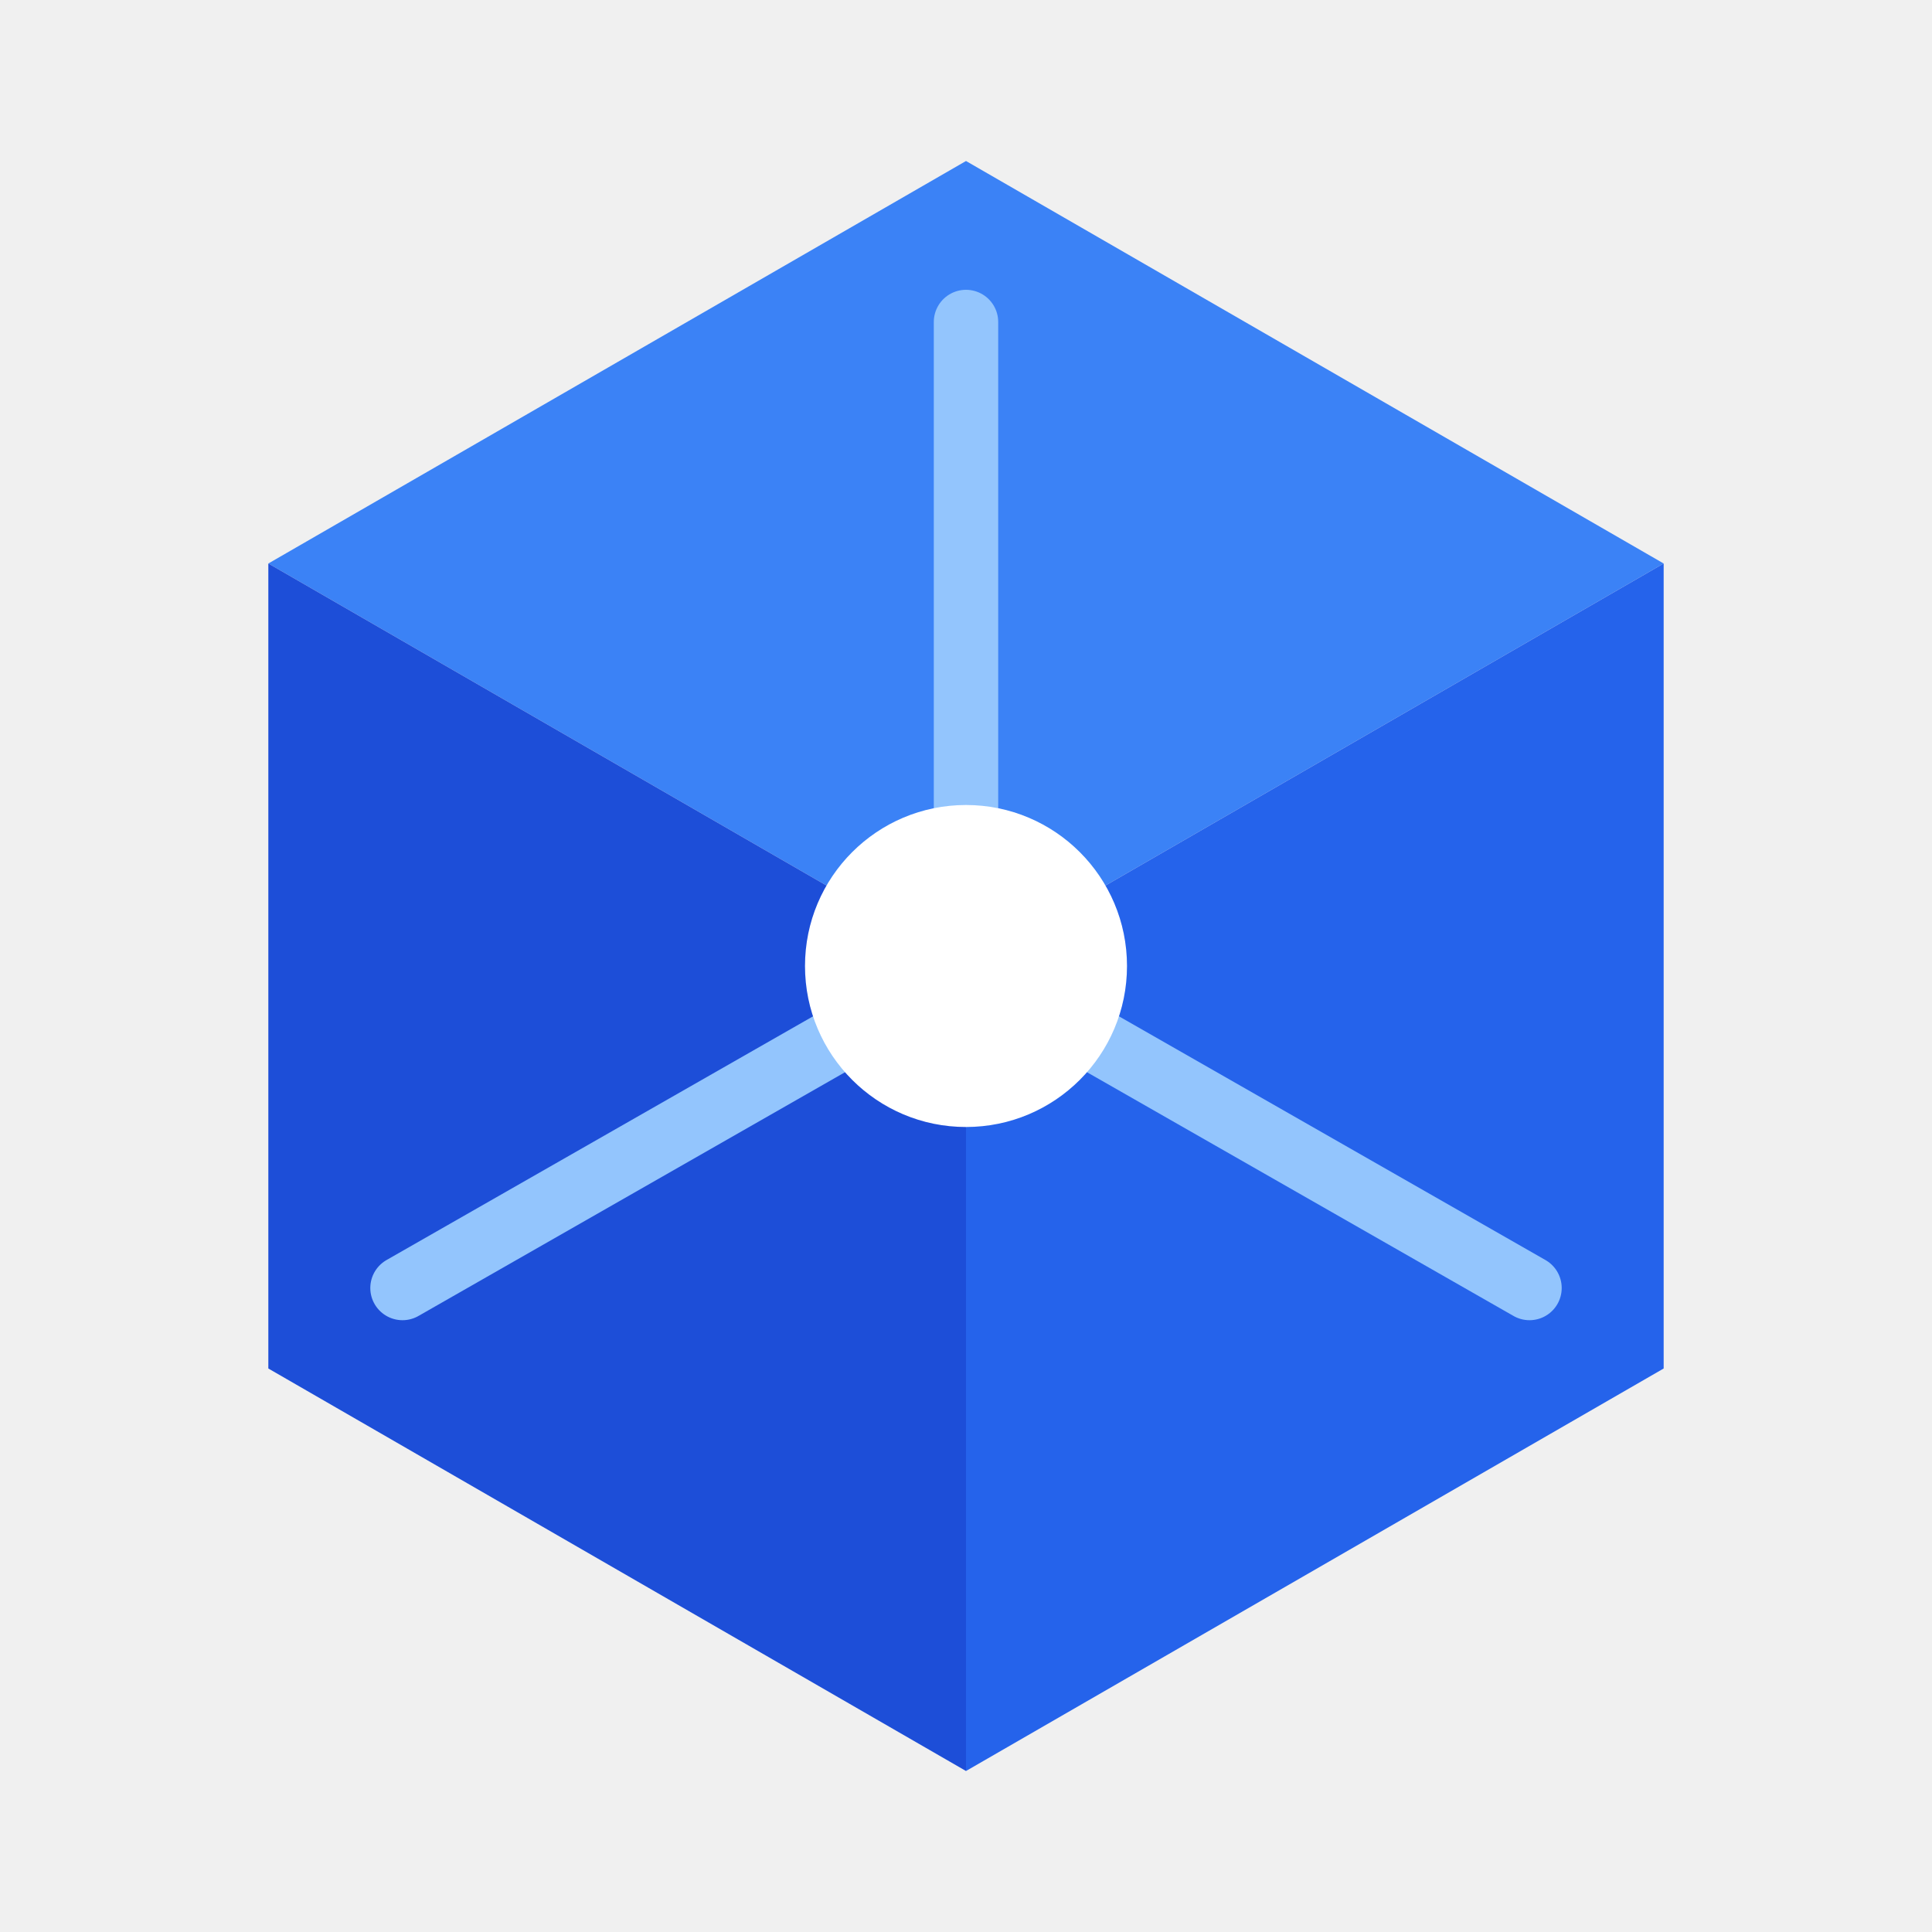
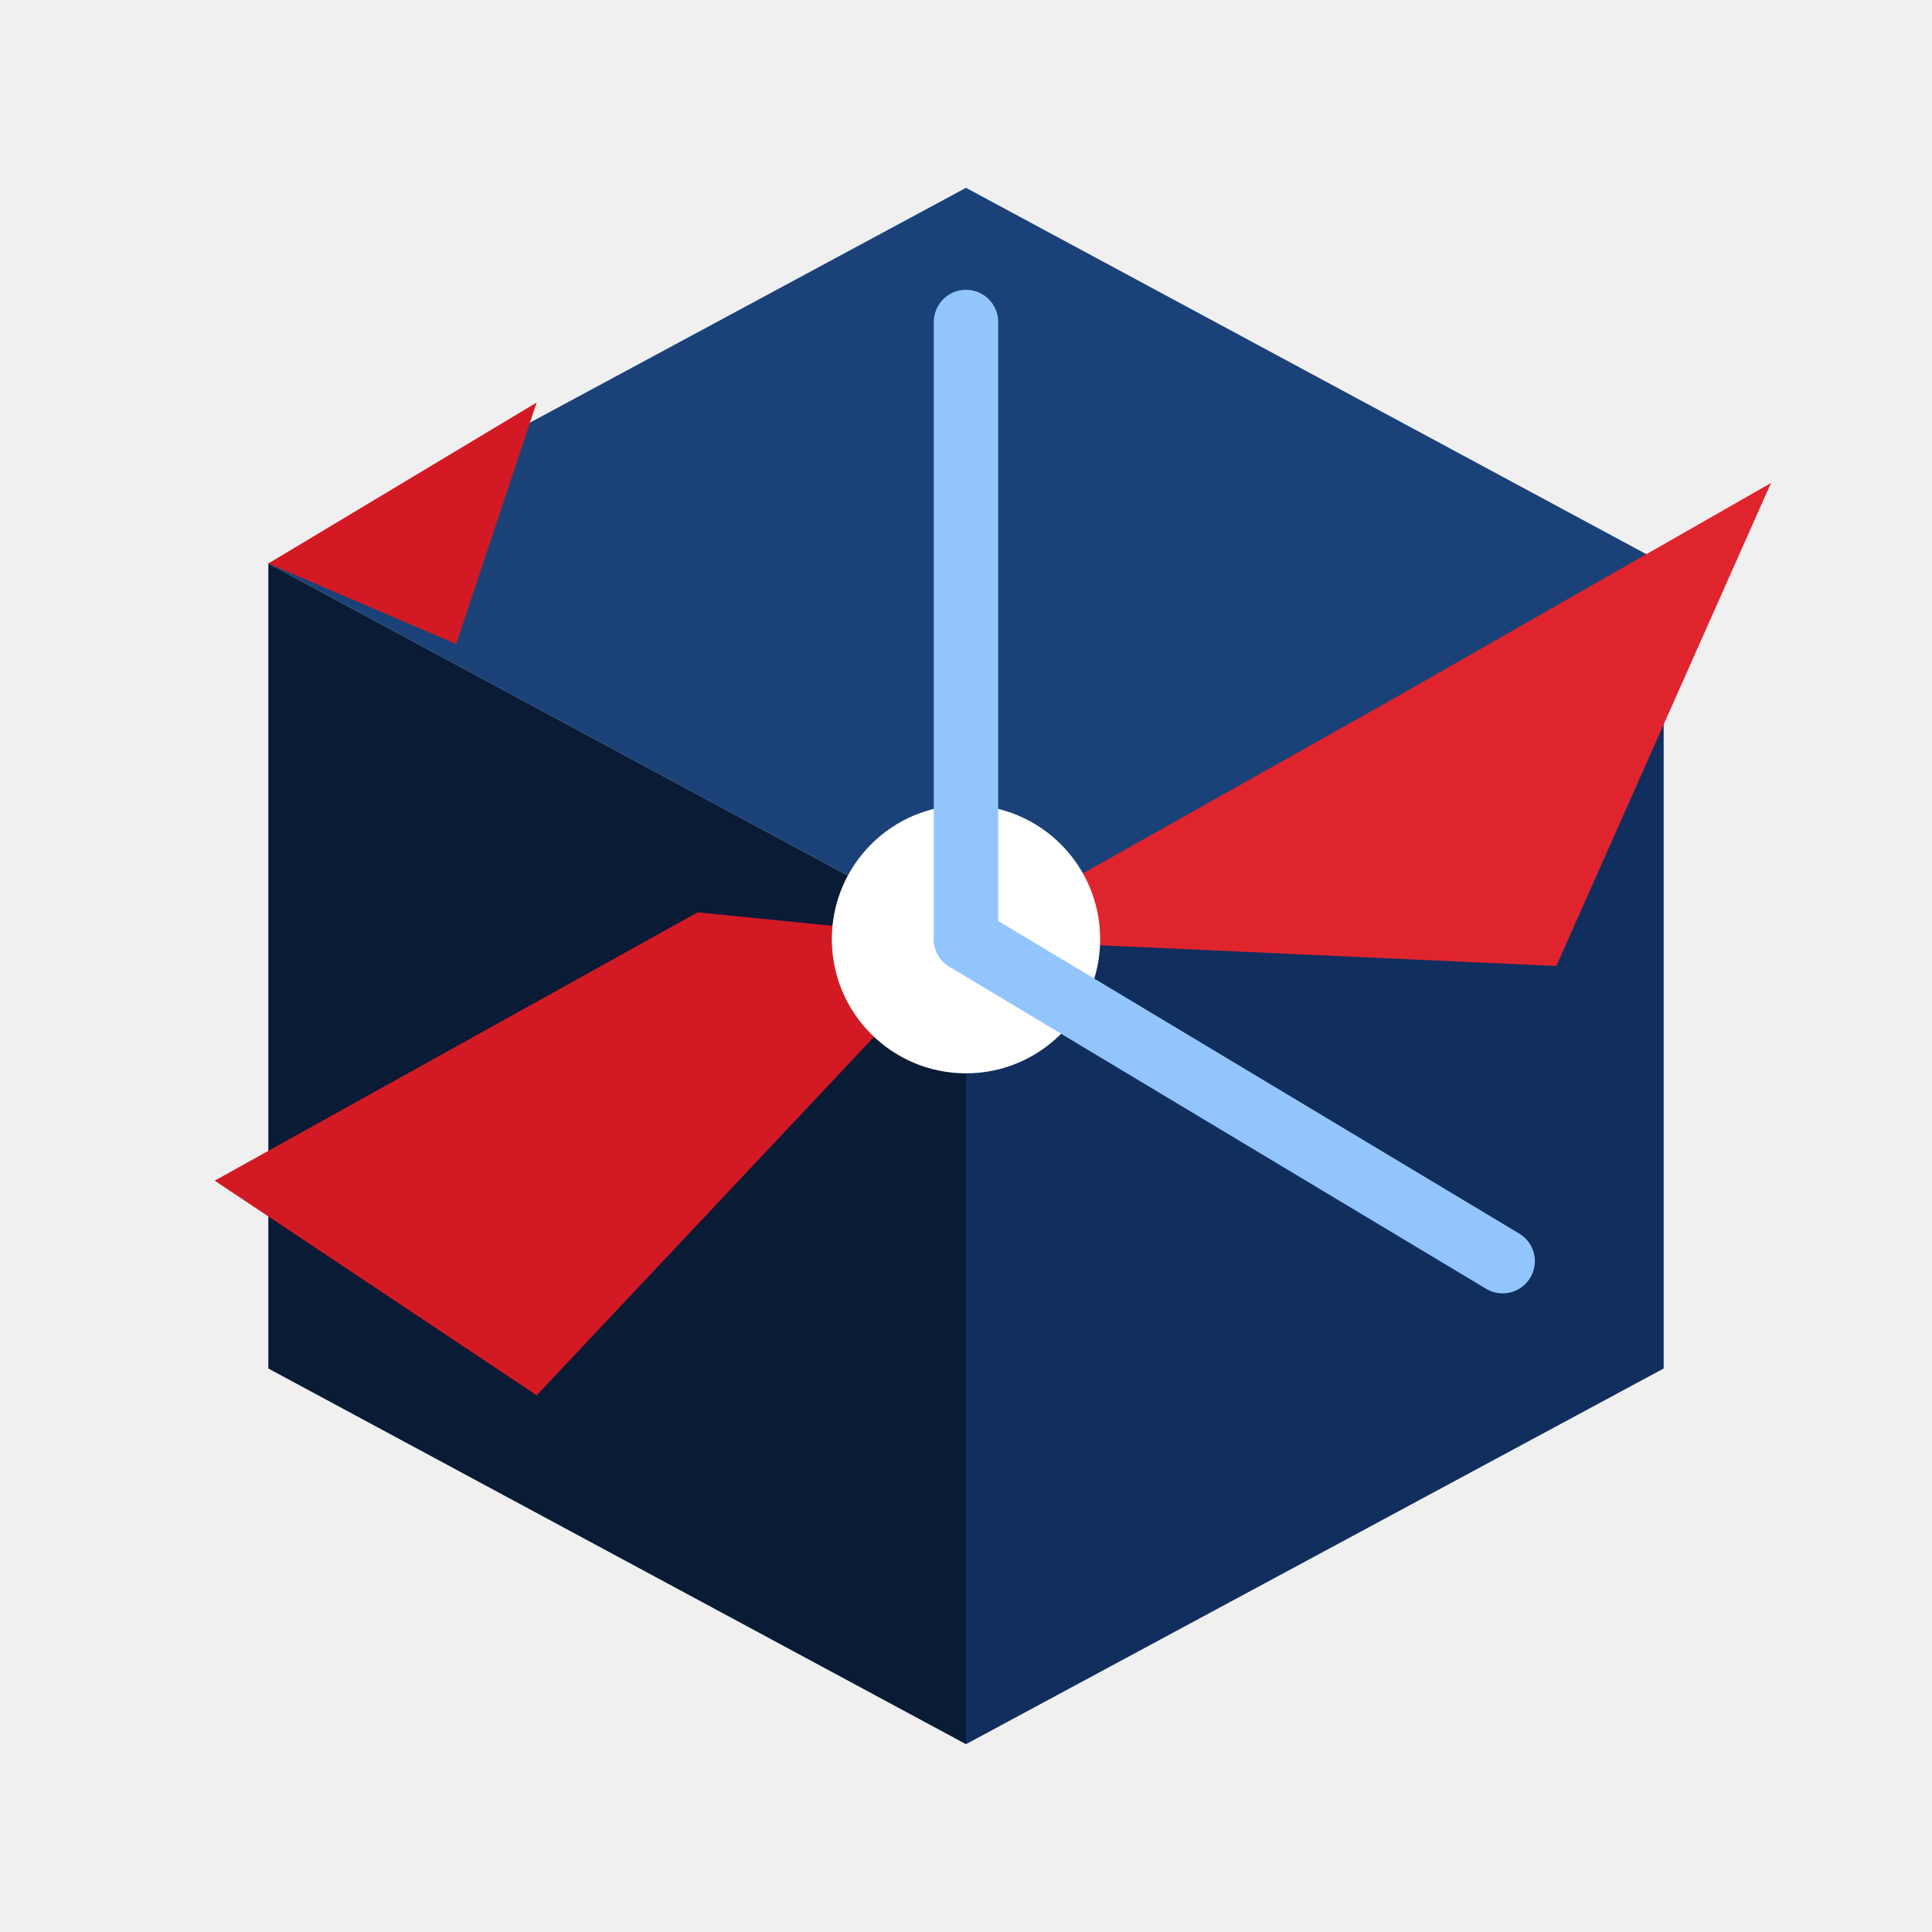
<svg xmlns="http://www.w3.org/2000/svg" width="36" height="36" viewBox="0 0 36 36" fill="none">
-   <path d="M18 3L31 10.5L18 18L5 10.5L18 3Z" fill="#3B82F6" />
-   <path d="M5 10.5L18 18V33L5 25.5V10.5Z" fill="#1D4ED8" />
-   <path d="M18 18L31 10.5V25.5L18 33V18Z" fill="#2563EB" />
-   <path d="M18 18V6" stroke="#93C5FD" stroke-width="1.2" stroke-linecap="round" />
-   <path d="M18 18L7.5 24" stroke="#93C5FD" stroke-width="1.2" stroke-linecap="round" />
-   <path d="M18 18L28.5 24" stroke="#93C5FD" stroke-width="1.2" stroke-linecap="round" />
-   <circle cx="18" cy="18" r="3" fill="#FFFFFF" />
+   <path d="M18 3.5L31 10.5L18 17.5L5 10.5L18 3.5Z" fill="#1B4278" />
+   <path d="M5 10.5L18 17.5V32.5L5 25.5V10.5Z" fill="#0A1B36" />
+   <path d="M18 17.5L31 10.5V25.5L18 32.5V17.5Z" fill="#102F5E" />
+   <path d="M5 10.5L10 7.5L8.5 12L5 10.5Z" fill="#D31A24" />
+   <path d="M4 22L13 17L18 17.5L10 26L4 22Z" fill="#D31A24" />
+   <path d="M18 17.5L26 13L33 9L29 18L18 17.5Z" fill="#E0242D" />
+   <circle cx="18" cy="17.5" r="2.5" fill="#FFFFFF" />
+   <path d="M18 17.5V6" stroke="#93C5FD" stroke-width="1.2" stroke-linecap="round" />
+   <path d="M18 17.5L28 23.5" stroke="#93C5FD" stroke-width="1.2" stroke-linecap="round" />
</svg>
